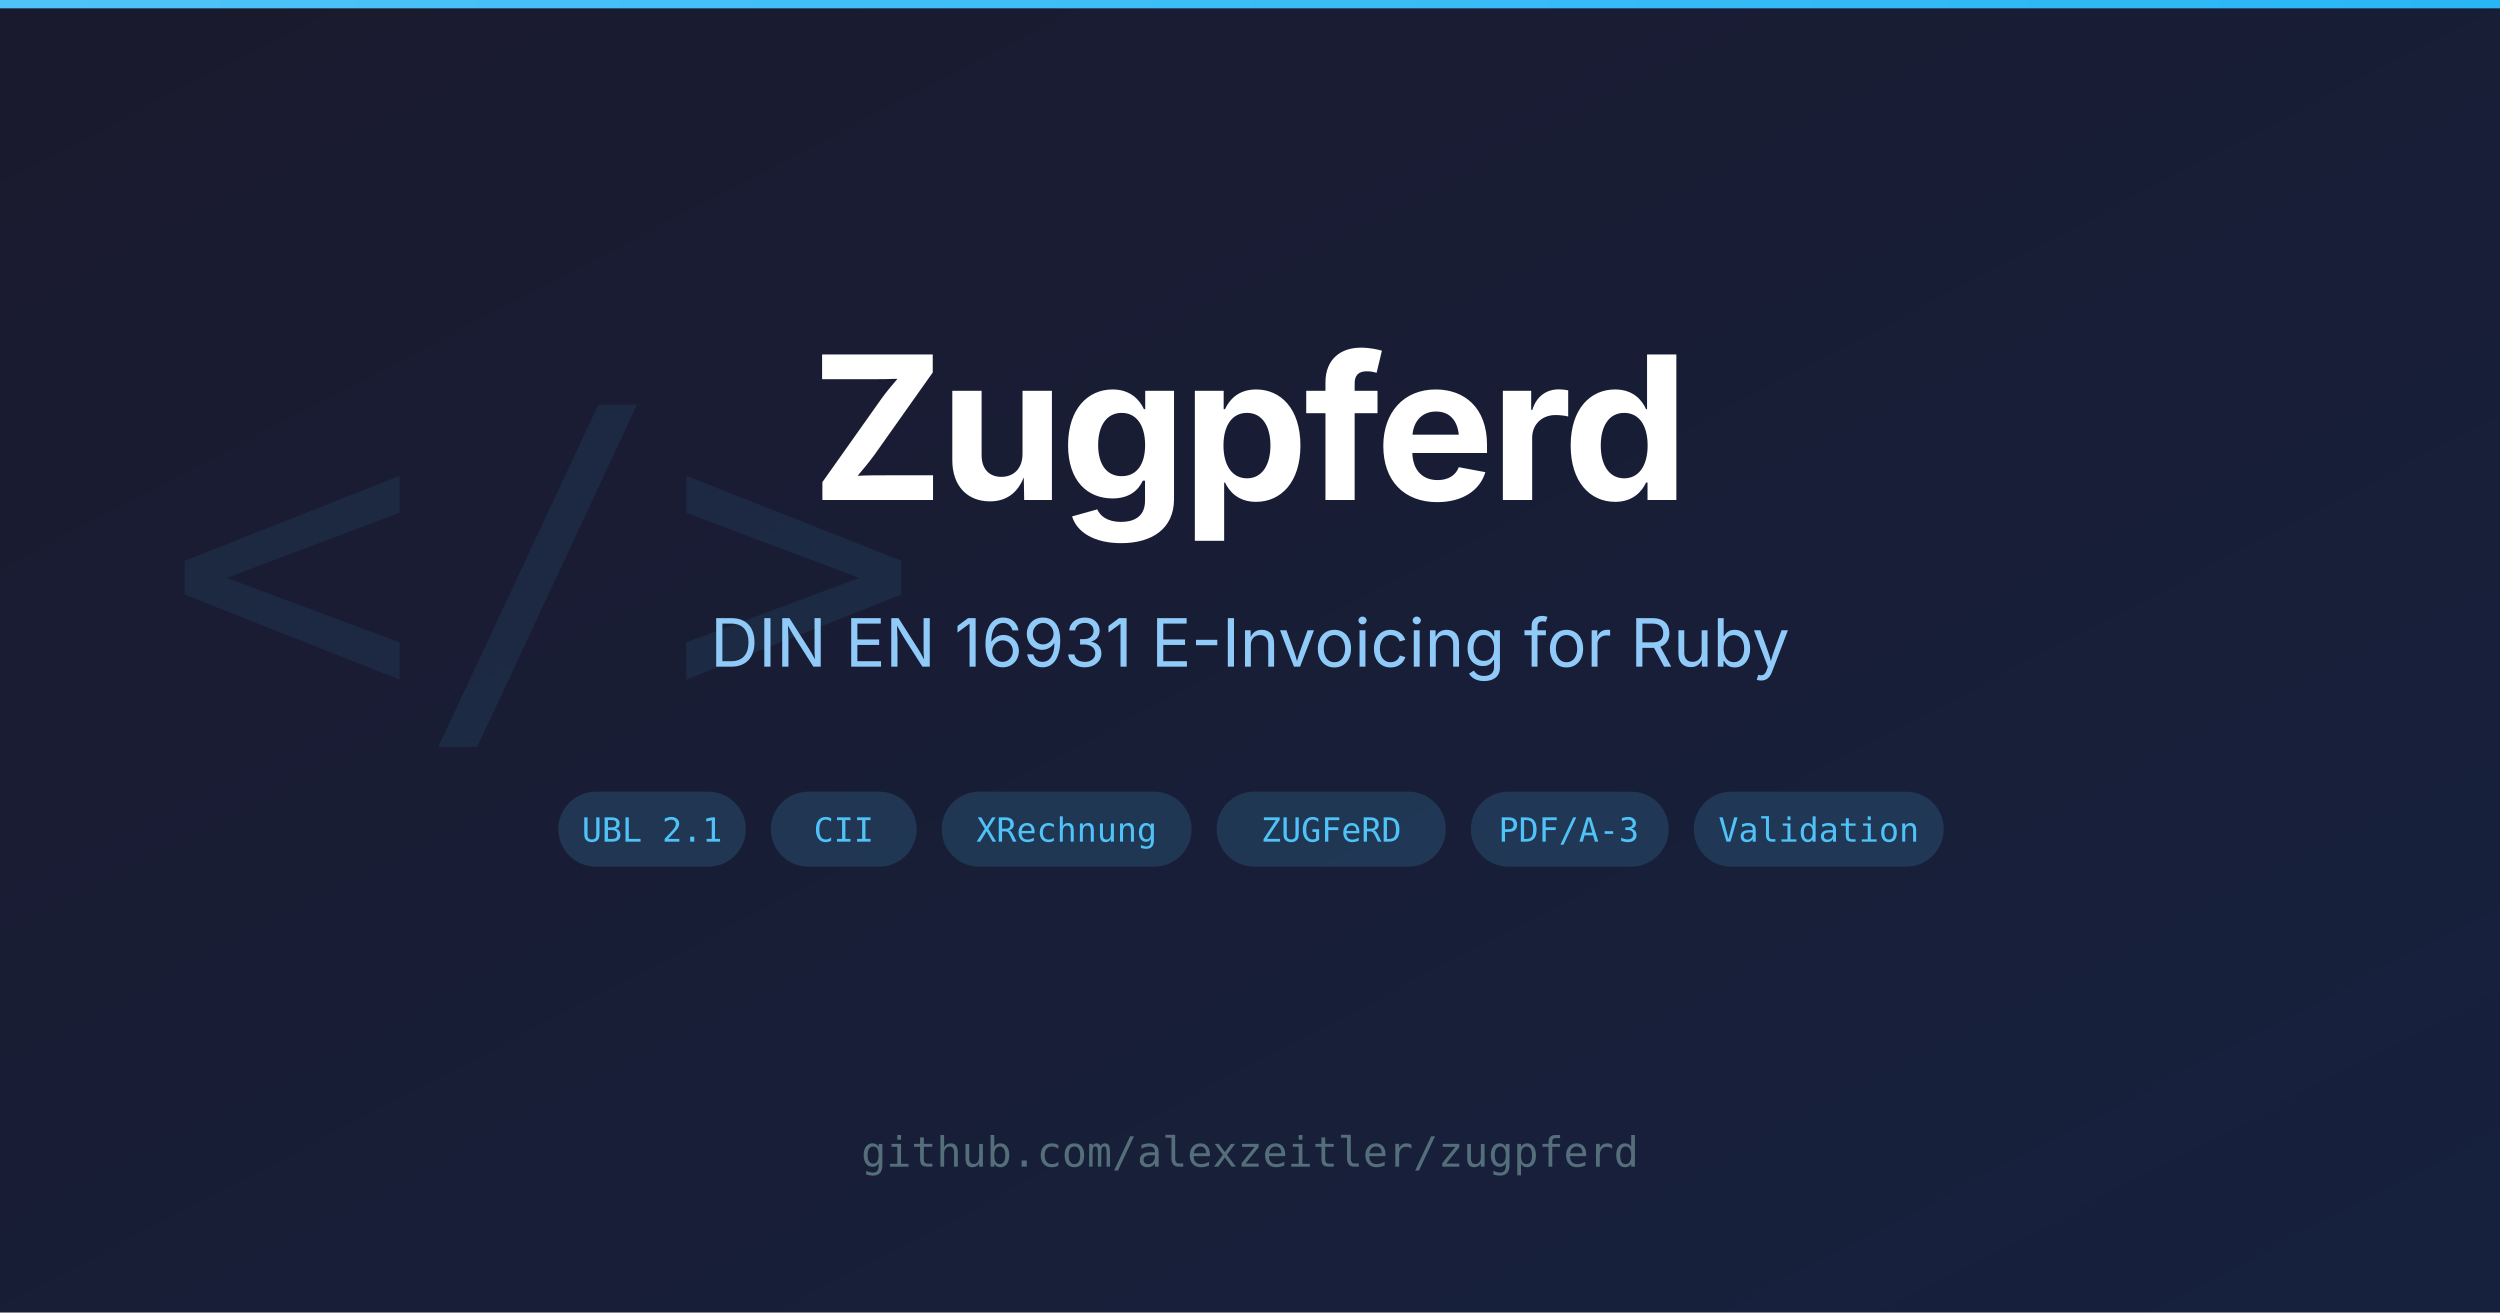
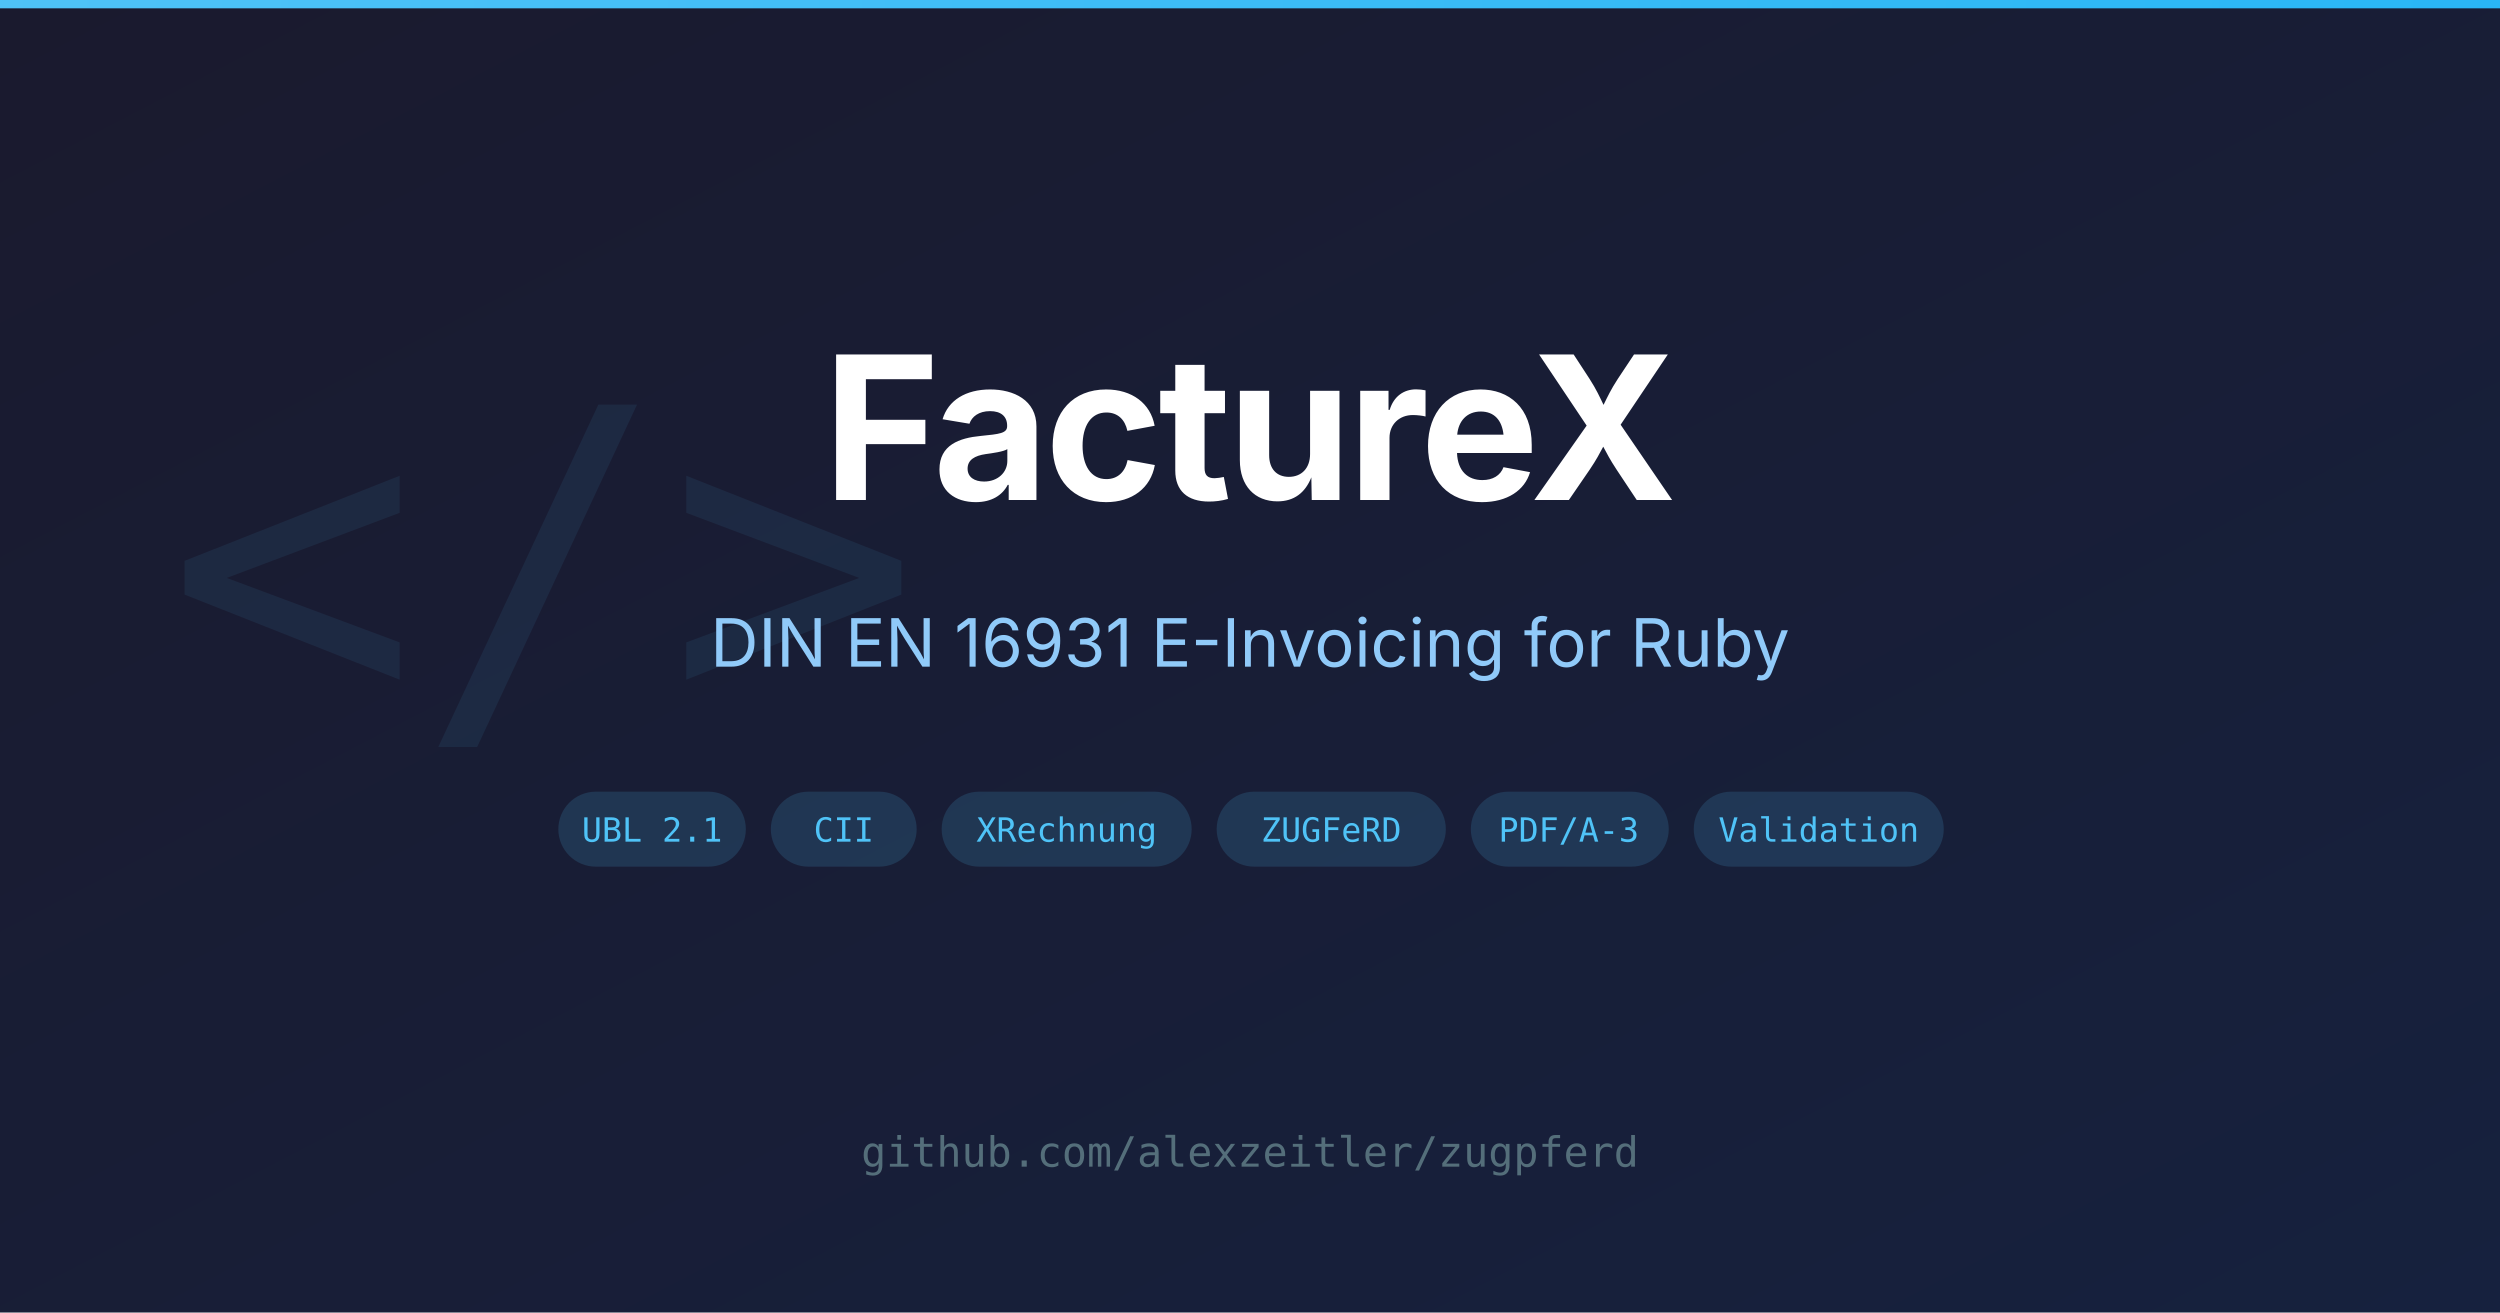
<svg xmlns="http://www.w3.org/2000/svg" width="1200" height="630">
  <defs>
    <linearGradient id="bg" x1="0%" y1="0%" x2="100%" y2="100%">
      <stop offset="0%" style="stop-color:#1a1a2e" />
      <stop offset="100%" style="stop-color:#16213e" />
    </linearGradient>
    <linearGradient id="accent" x1="0%" y1="0%" x2="100%" y2="0%">
      <stop offset="0%" style="stop-color:#4fc3f7" />
      <stop offset="100%" style="stop-color:#29b6f6" />
    </linearGradient>
  </defs>
  <rect width="1200" height="630" fill="url(#bg)" />
  <rect x="0" y="0" width="1200" height="4" fill="url(#accent)" />
  <text x="80" y="340" font-family="monospace" font-size="200" fill="#4fc3f7" opacity="0.08">&lt;/&gt;</text>
-   <text x="600" y="240" font-family="system-ui, -apple-system, sans-serif" font-size="96" font-weight="700" fill="#ffffff" text-anchor="middle" letter-spacing="-2">Zugpferd</text>
+   <text x="600" y="240" font-family="system-ui, -apple-system, sans-serif" font-size="96" font-weight="700" fill="#ffffff" text-anchor="middle" letter-spacing="-2">FactureX</text>
  <text x="600" y="320" font-family="system-ui, -apple-system, sans-serif" font-size="32" fill="#90caf9" text-anchor="middle">DIN EN 16931 E-Invoicing for Ruby</text>
  <rect x="268" y="380" width="90" height="36" rx="18" fill="#4fc3f7" opacity="0.15" />
  <text x="313" y="404" font-family="monospace" font-size="16" fill="#4fc3f7" text-anchor="middle">UBL 2.1</text>
  <rect x="370" y="380" width="70" height="36" rx="18" fill="#4fc3f7" opacity="0.15" />
  <text x="405" y="404" font-family="monospace" font-size="16" fill="#4fc3f7" text-anchor="middle">CII</text>
  <rect x="452" y="380" width="120" height="36" rx="18" fill="#4fc3f7" opacity="0.15" />
  <text x="512" y="404" font-family="monospace" font-size="16" fill="#4fc3f7" text-anchor="middle">XRechnung</text>
  <rect x="584" y="380" width="110" height="36" rx="18" fill="#4fc3f7" opacity="0.15" />
  <text x="639" y="404" font-family="monospace" font-size="16" fill="#4fc3f7" text-anchor="middle">ZUGFeRD</text>
  <rect x="706" y="380" width="95" height="36" rx="18" fill="#4fc3f7" opacity="0.15" />
  <text x="753" y="404" font-family="monospace" font-size="16" fill="#4fc3f7" text-anchor="middle">PDF/A-3</text>
  <rect x="813" y="380" width="120" height="36" rx="18" fill="#4fc3f7" opacity="0.15" />
  <text x="873" y="404" font-family="monospace" font-size="16" fill="#4fc3f7" text-anchor="middle">Validation</text>
  <text x="600" y="560" font-family="monospace" font-size="20" fill="#546e7a" text-anchor="middle">github.com/alexzeitler/zugpferd</text>
</svg>
